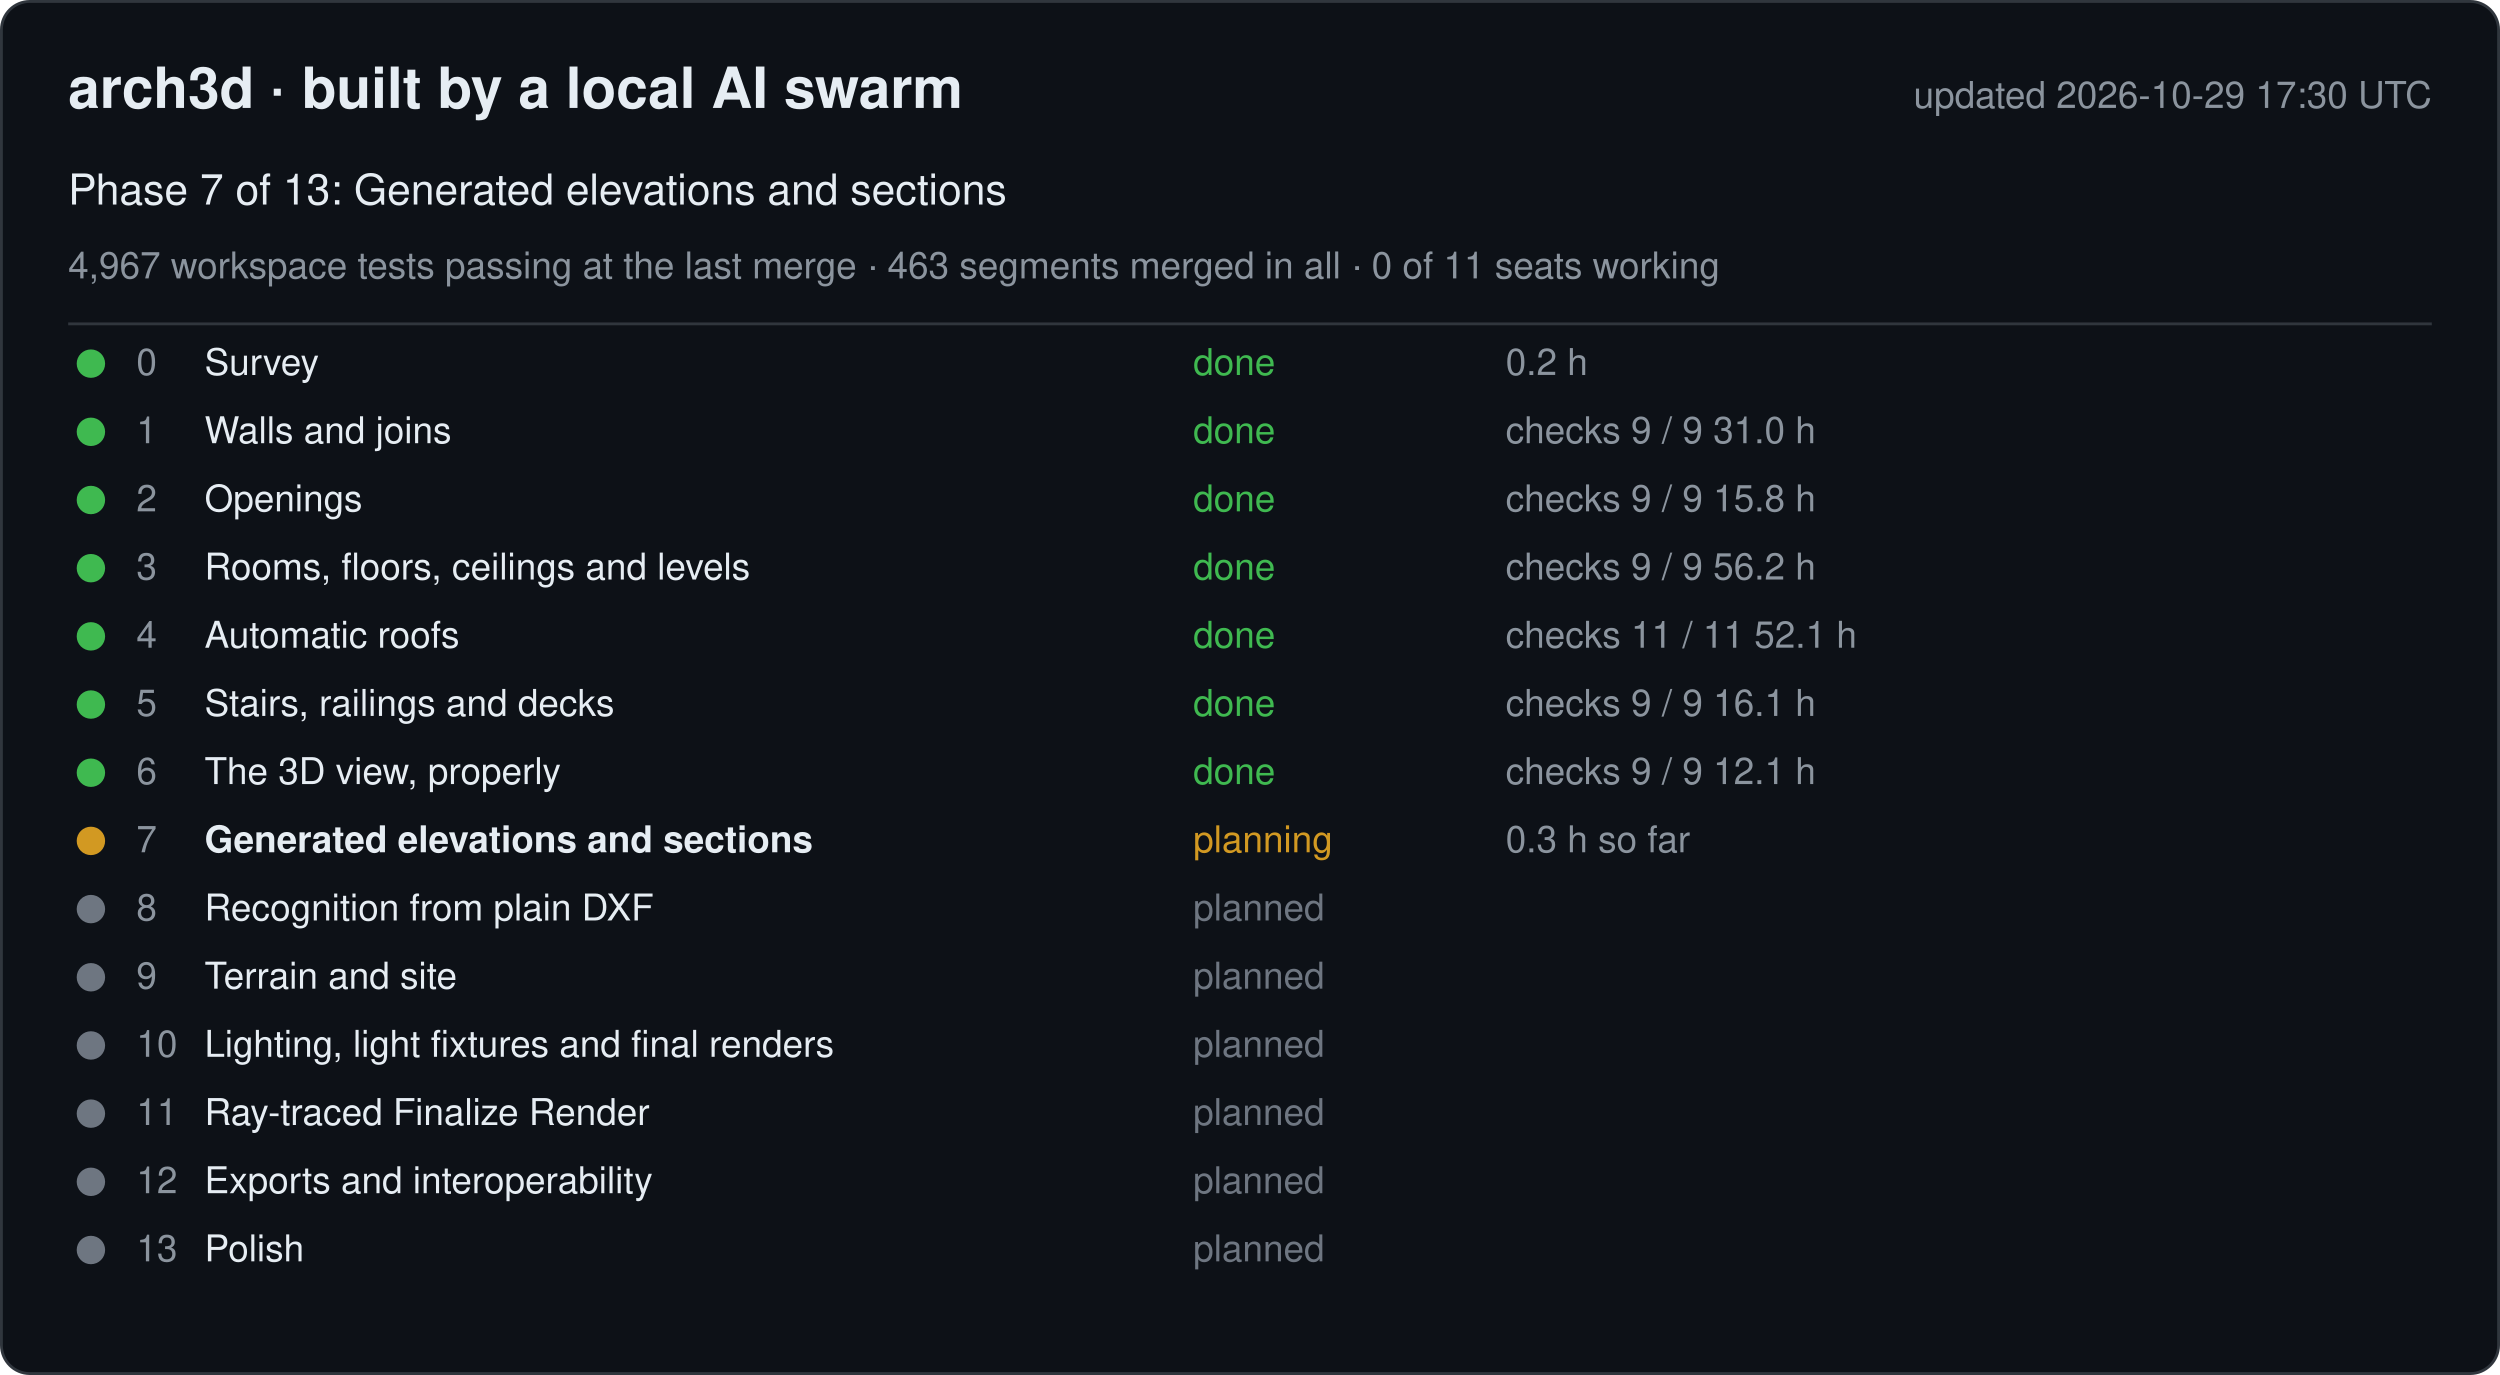
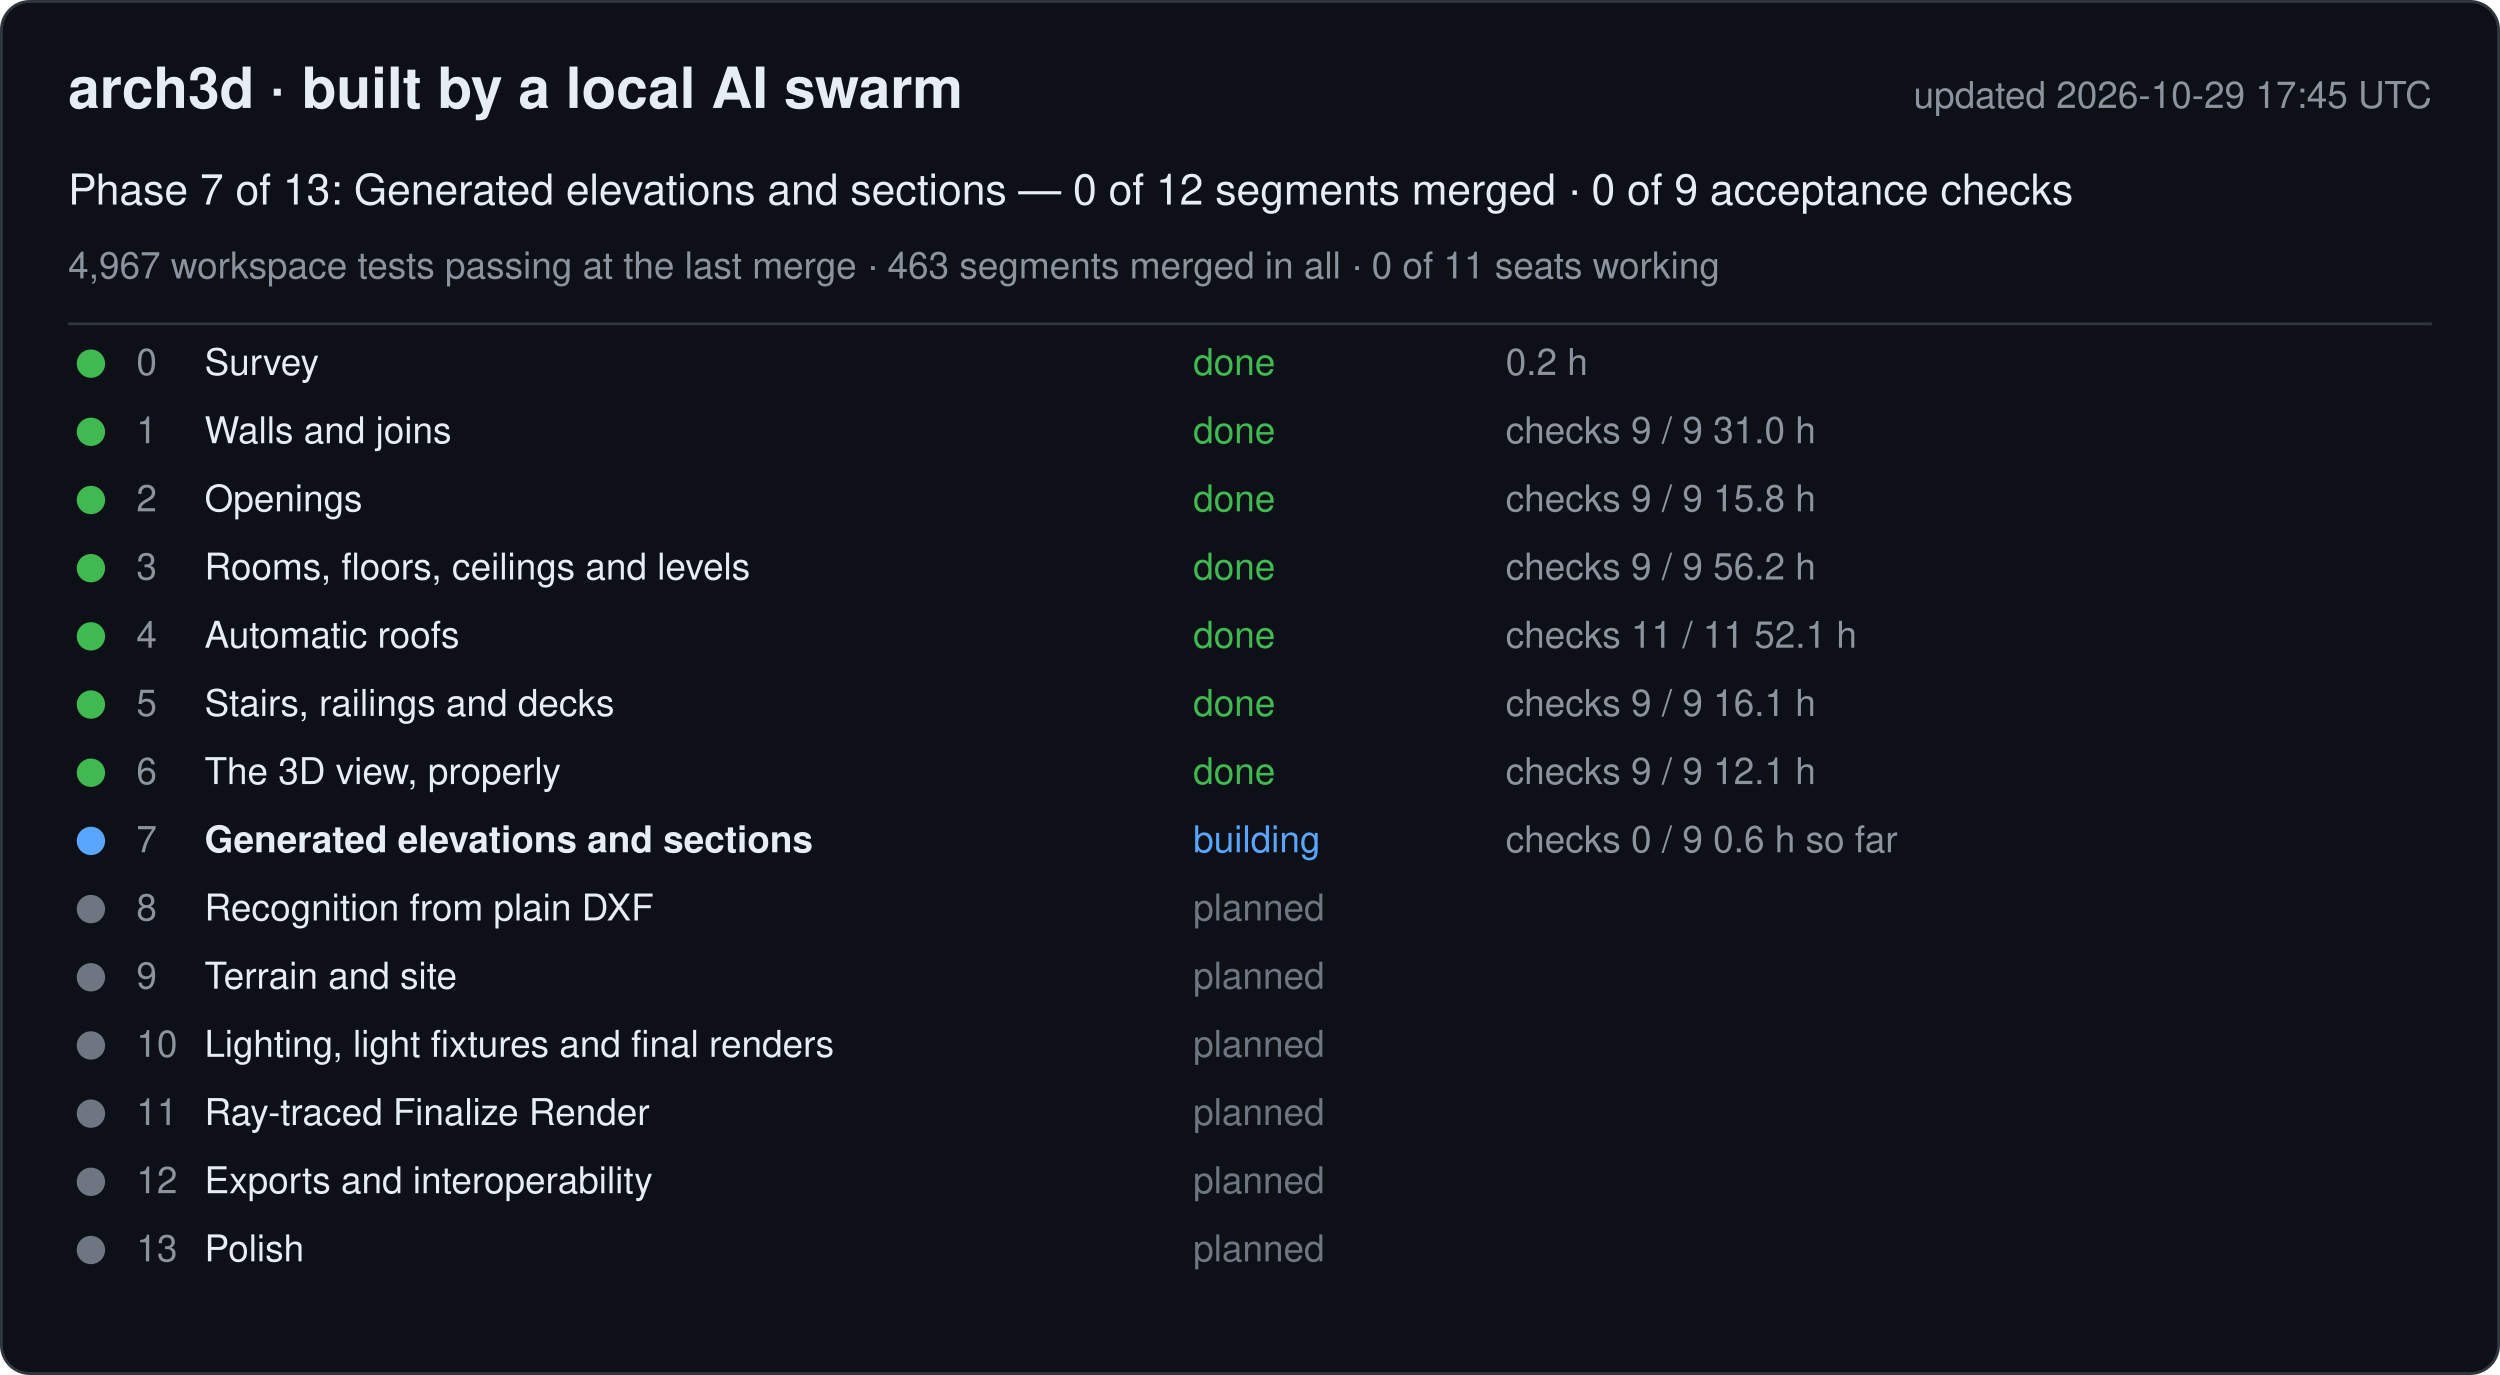
<svg xmlns="http://www.w3.org/2000/svg" width="880" height="484" viewBox="0 0 880 484" font-family="-apple-system, Segoe UI, Helvetica, Arial, sans-serif">
  <rect x="0.5" y="0.5" width="879" height="483" rx="10" fill="#0d1117" stroke="#30363d" />
  <text x="24" y="38" font-size="20" font-weight="600" fill="#e6edf3">arch3d · built by a local AI swarm</text>
-   <text x="856" y="38" font-size="13" fill="#8b949e" text-anchor="end">updated 2026-10-29 17:30 UTC</text>
-   <text x="24" y="72" font-size="15" fill="#e6edf3">Phase 7 of 13: Generated elevations and sections</text>
+   <text x="856" y="38" font-size="13" fill="#8b949e" text-anchor="end">updated 2026-10-29 17:45 UTC</text>
+   <text x="24" y="72" font-size="15" fill="#e6edf3">Phase 7 of 13: Generated elevations and sections — 0 of 12 segments merged · 0 of 9 acceptance checks</text>
  <text x="24" y="98" font-size="13" fill="#8b949e">4,967 workspace tests passing at the last merge · 463 segments merged in all · 0 of 11 seats working</text>
  <line x1="24" y1="114" x2="856" y2="114" stroke="#30363d" />
  <g data-phase="0">
    <circle cx="32" cy="128" r="5" fill="#3fb950" />
    <text x="48" y="132" font-size="13" fill="#8b949e">0</text>
    <text x="72" y="132" font-size="13" fill="#e6edf3">Survey</text>
    <text x="420" y="132" font-size="13" fill="#3fb950">done</text>
    <text x="530" y="132" font-size="13" fill="#8b949e">0.2 h</text>
  </g>
  <g data-phase="1">
    <circle cx="32" cy="152" r="5" fill="#3fb950" />
    <text x="48" y="156" font-size="13" fill="#8b949e">1</text>
    <text x="72" y="156" font-size="13" fill="#e6edf3">Walls and joins</text>
    <text x="420" y="156" font-size="13" fill="#3fb950">done</text>
    <text x="530" y="156" font-size="13" fill="#8b949e">checks 9 / 9   31.0 h</text>
  </g>
  <g data-phase="2">
    <circle cx="32" cy="176" r="5" fill="#3fb950" />
    <text x="48" y="180" font-size="13" fill="#8b949e">2</text>
    <text x="72" y="180" font-size="13" fill="#e6edf3">Openings</text>
    <text x="420" y="180" font-size="13" fill="#3fb950">done</text>
    <text x="530" y="180" font-size="13" fill="#8b949e">checks 9 / 9   15.8 h</text>
  </g>
  <g data-phase="3">
    <circle cx="32" cy="200" r="5" fill="#3fb950" />
    <text x="48" y="204" font-size="13" fill="#8b949e">3</text>
    <text x="72" y="204" font-size="13" fill="#e6edf3">Rooms, floors, ceilings and levels</text>
    <text x="420" y="204" font-size="13" fill="#3fb950">done</text>
    <text x="530" y="204" font-size="13" fill="#8b949e">checks 9 / 9   56.2 h</text>
  </g>
  <g data-phase="4">
    <circle cx="32" cy="224" r="5" fill="#3fb950" />
    <text x="48" y="228" font-size="13" fill="#8b949e">4</text>
    <text x="72" y="228" font-size="13" fill="#e6edf3">Automatic roofs</text>
    <text x="420" y="228" font-size="13" fill="#3fb950">done</text>
    <text x="530" y="228" font-size="13" fill="#8b949e">checks 11 / 11   52.1 h</text>
  </g>
  <g data-phase="5">
    <circle cx="32" cy="248" r="5" fill="#3fb950" />
    <text x="48" y="252" font-size="13" fill="#8b949e">5</text>
    <text x="72" y="252" font-size="13" fill="#e6edf3">Stairs, railings and decks</text>
    <text x="420" y="252" font-size="13" fill="#3fb950">done</text>
    <text x="530" y="252" font-size="13" fill="#8b949e">checks 9 / 9   16.1 h</text>
  </g>
  <g data-phase="6">
    <circle cx="32" cy="272" r="5" fill="#3fb950" />
    <text x="48" y="276" font-size="13" fill="#8b949e">6</text>
    <text x="72" y="276" font-size="13" fill="#e6edf3">The 3D view, properly</text>
    <text x="420" y="276" font-size="13" fill="#3fb950">done</text>
    <text x="530" y="276" font-size="13" fill="#8b949e">checks 9 / 9   12.1 h</text>
  </g>
  <g data-phase="7">
-     <circle cx="32" cy="296" r="5" fill="#d29922" />
+     <circle cx="32" cy="296" r="5" fill="#58a6ff" />
    <text x="48" y="300" font-size="13" fill="#8b949e">7</text>
    <text x="72" y="300" font-size="13" fill="#e6edf3" font-weight="600">Generated elevations and sections</text>
-     <text x="420" y="300" font-size="13" fill="#d29922">planning</text>
-     <text x="530" y="300" font-size="13" fill="#8b949e">0.3 h so far</text>
+     <text x="420" y="300" font-size="13" fill="#58a6ff">building</text>
+     <text x="530" y="300" font-size="13" fill="#8b949e">checks 0 / 9   0.6 h so far</text>
  </g>
  <g data-phase="8">
    <circle cx="32" cy="320" r="5" fill="#6e7681" />
    <text x="48" y="324" font-size="13" fill="#8b949e">8</text>
    <text x="72" y="324" font-size="13" fill="#e6edf3">Recognition from plain DXF</text>
    <text x="420" y="324" font-size="13" fill="#6e7681">planned</text>
    <text x="530" y="324" font-size="13" fill="#8b949e" />
  </g>
  <g data-phase="9">
    <circle cx="32" cy="344" r="5" fill="#6e7681" />
    <text x="48" y="348" font-size="13" fill="#8b949e">9</text>
    <text x="72" y="348" font-size="13" fill="#e6edf3">Terrain and site</text>
    <text x="420" y="348" font-size="13" fill="#6e7681">planned</text>
    <text x="530" y="348" font-size="13" fill="#8b949e" />
  </g>
  <g data-phase="10">
    <circle cx="32" cy="368" r="5" fill="#6e7681" />
    <text x="48" y="372" font-size="13" fill="#8b949e">10</text>
    <text x="72" y="372" font-size="13" fill="#e6edf3">Lighting, light fixtures and final renders</text>
    <text x="420" y="372" font-size="13" fill="#6e7681">planned</text>
    <text x="530" y="372" font-size="13" fill="#8b949e" />
  </g>
  <g data-phase="11">
    <circle cx="32" cy="392" r="5" fill="#6e7681" />
    <text x="48" y="396" font-size="13" fill="#8b949e">11</text>
    <text x="72" y="396" font-size="13" fill="#e6edf3">Ray-traced Finalize Render</text>
    <text x="420" y="396" font-size="13" fill="#6e7681">planned</text>
    <text x="530" y="396" font-size="13" fill="#8b949e" />
  </g>
  <g data-phase="12">
    <circle cx="32" cy="416" r="5" fill="#6e7681" />
    <text x="48" y="420" font-size="13" fill="#8b949e">12</text>
    <text x="72" y="420" font-size="13" fill="#e6edf3">Exports and interoperability</text>
    <text x="420" y="420" font-size="13" fill="#6e7681">planned</text>
    <text x="530" y="420" font-size="13" fill="#8b949e" />
  </g>
  <g data-phase="13">
    <circle cx="32" cy="440" r="5" fill="#6e7681" />
    <text x="48" y="444" font-size="13" fill="#8b949e">13</text>
    <text x="72" y="444" font-size="13" fill="#e6edf3">Polish</text>
    <text x="420" y="444" font-size="13" fill="#6e7681">planned</text>
    <text x="530" y="444" font-size="13" fill="#8b949e" />
  </g>
</svg>
